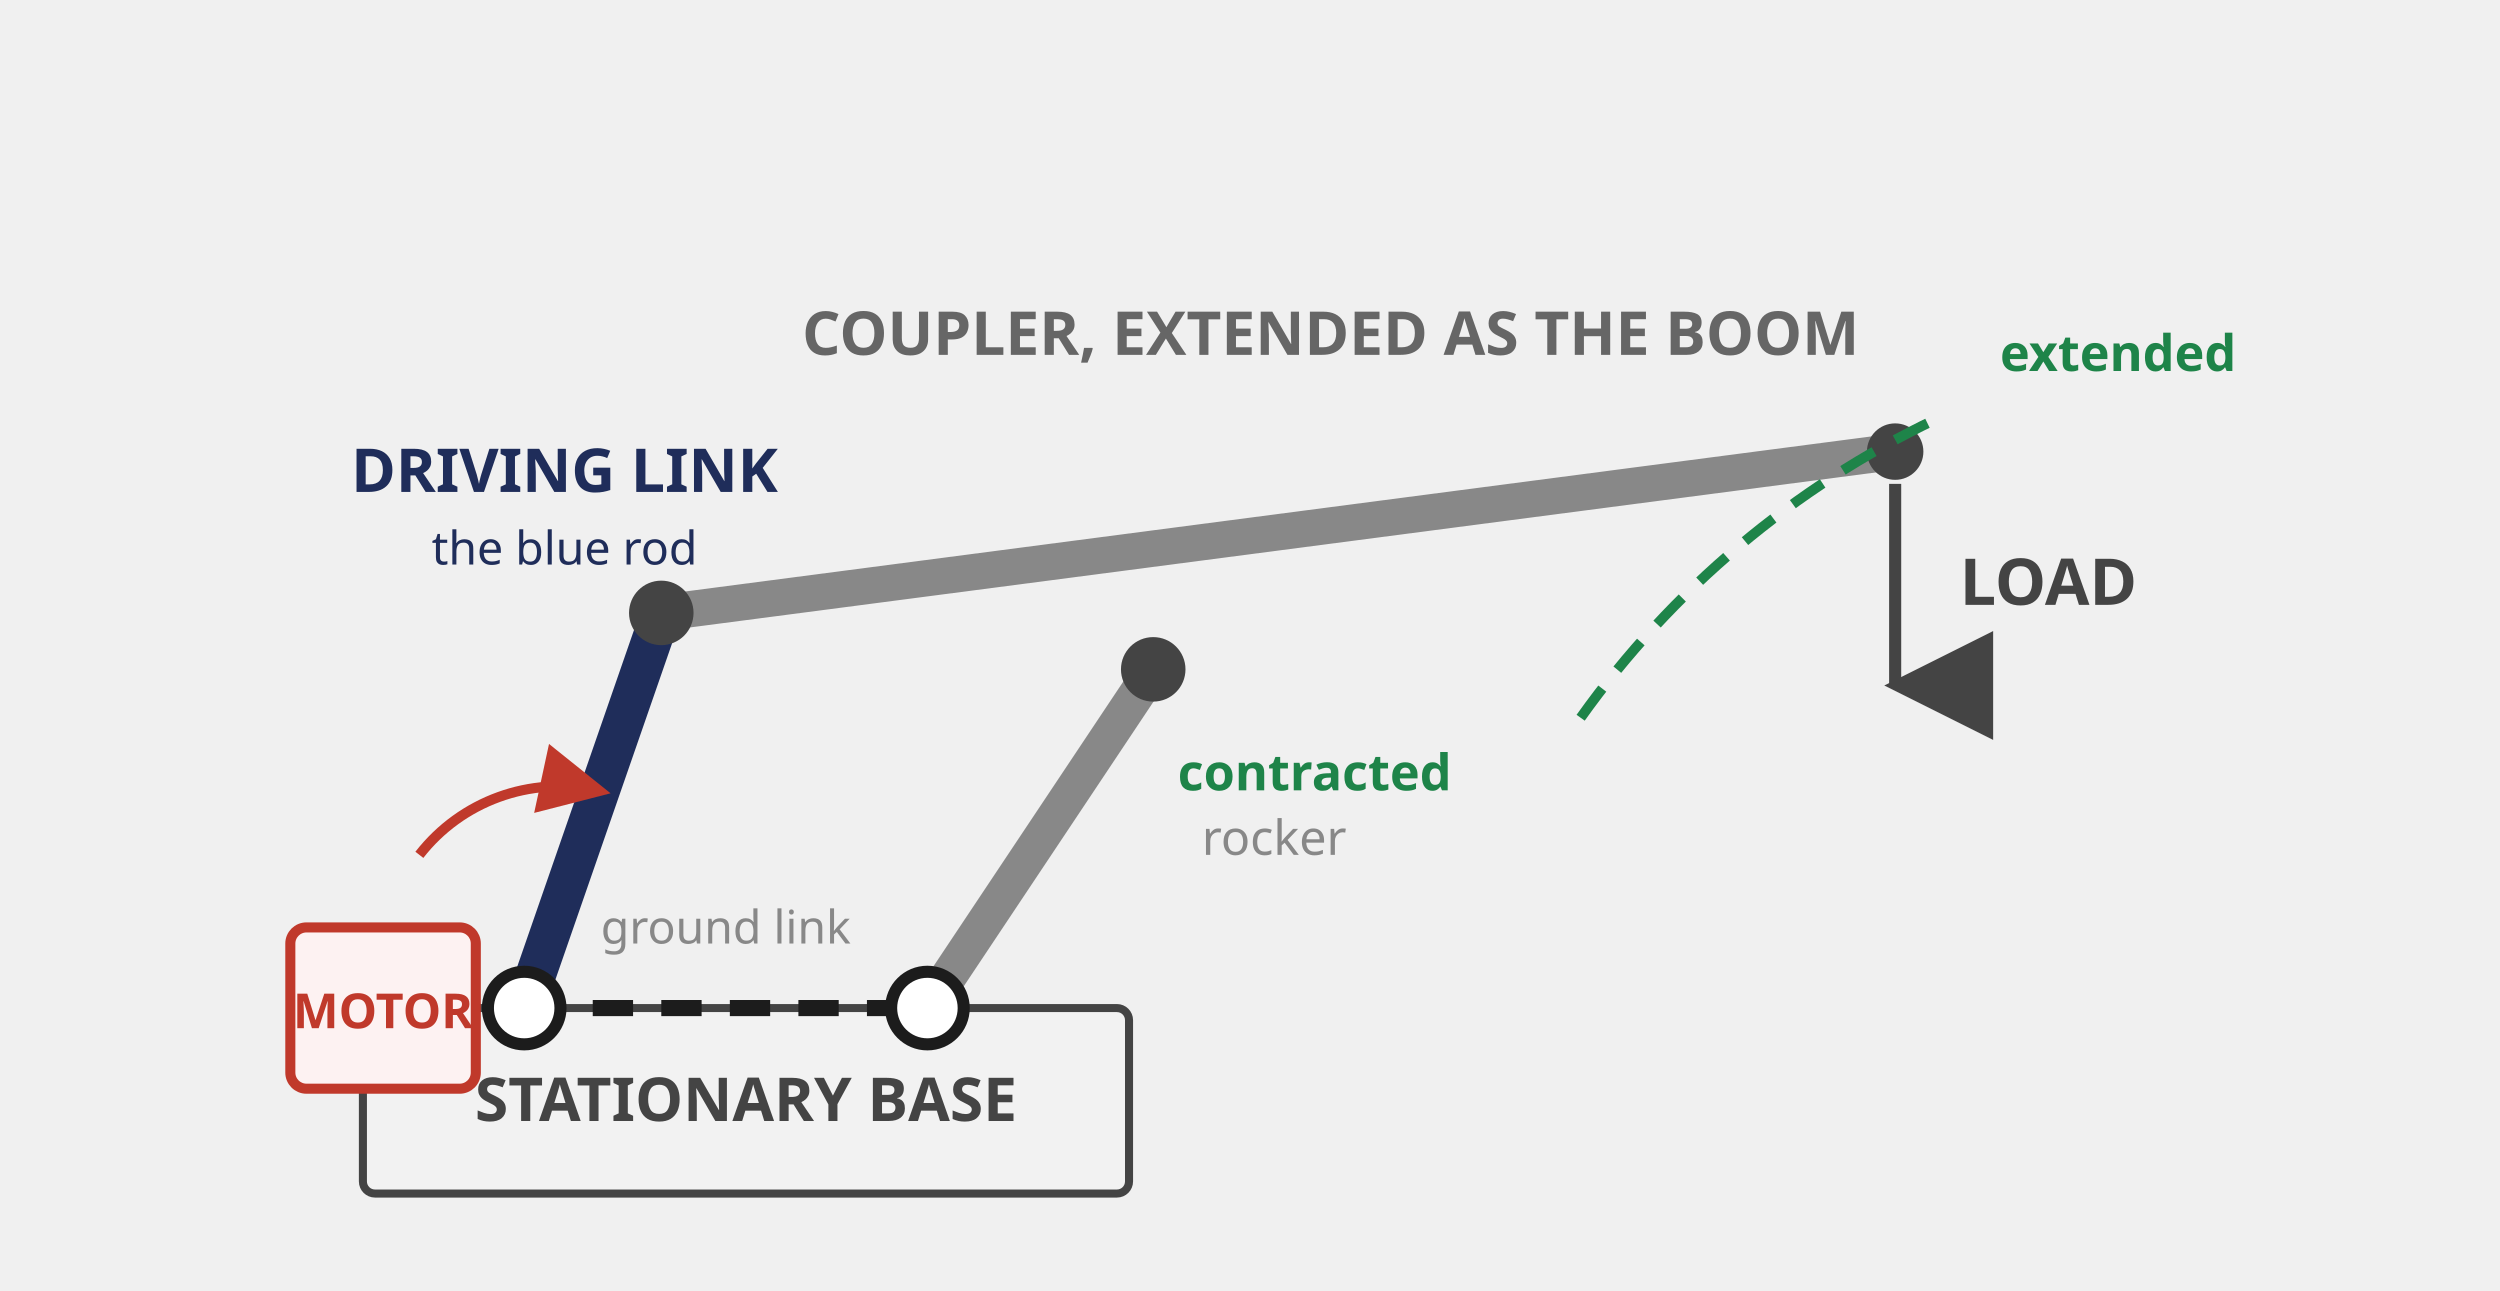
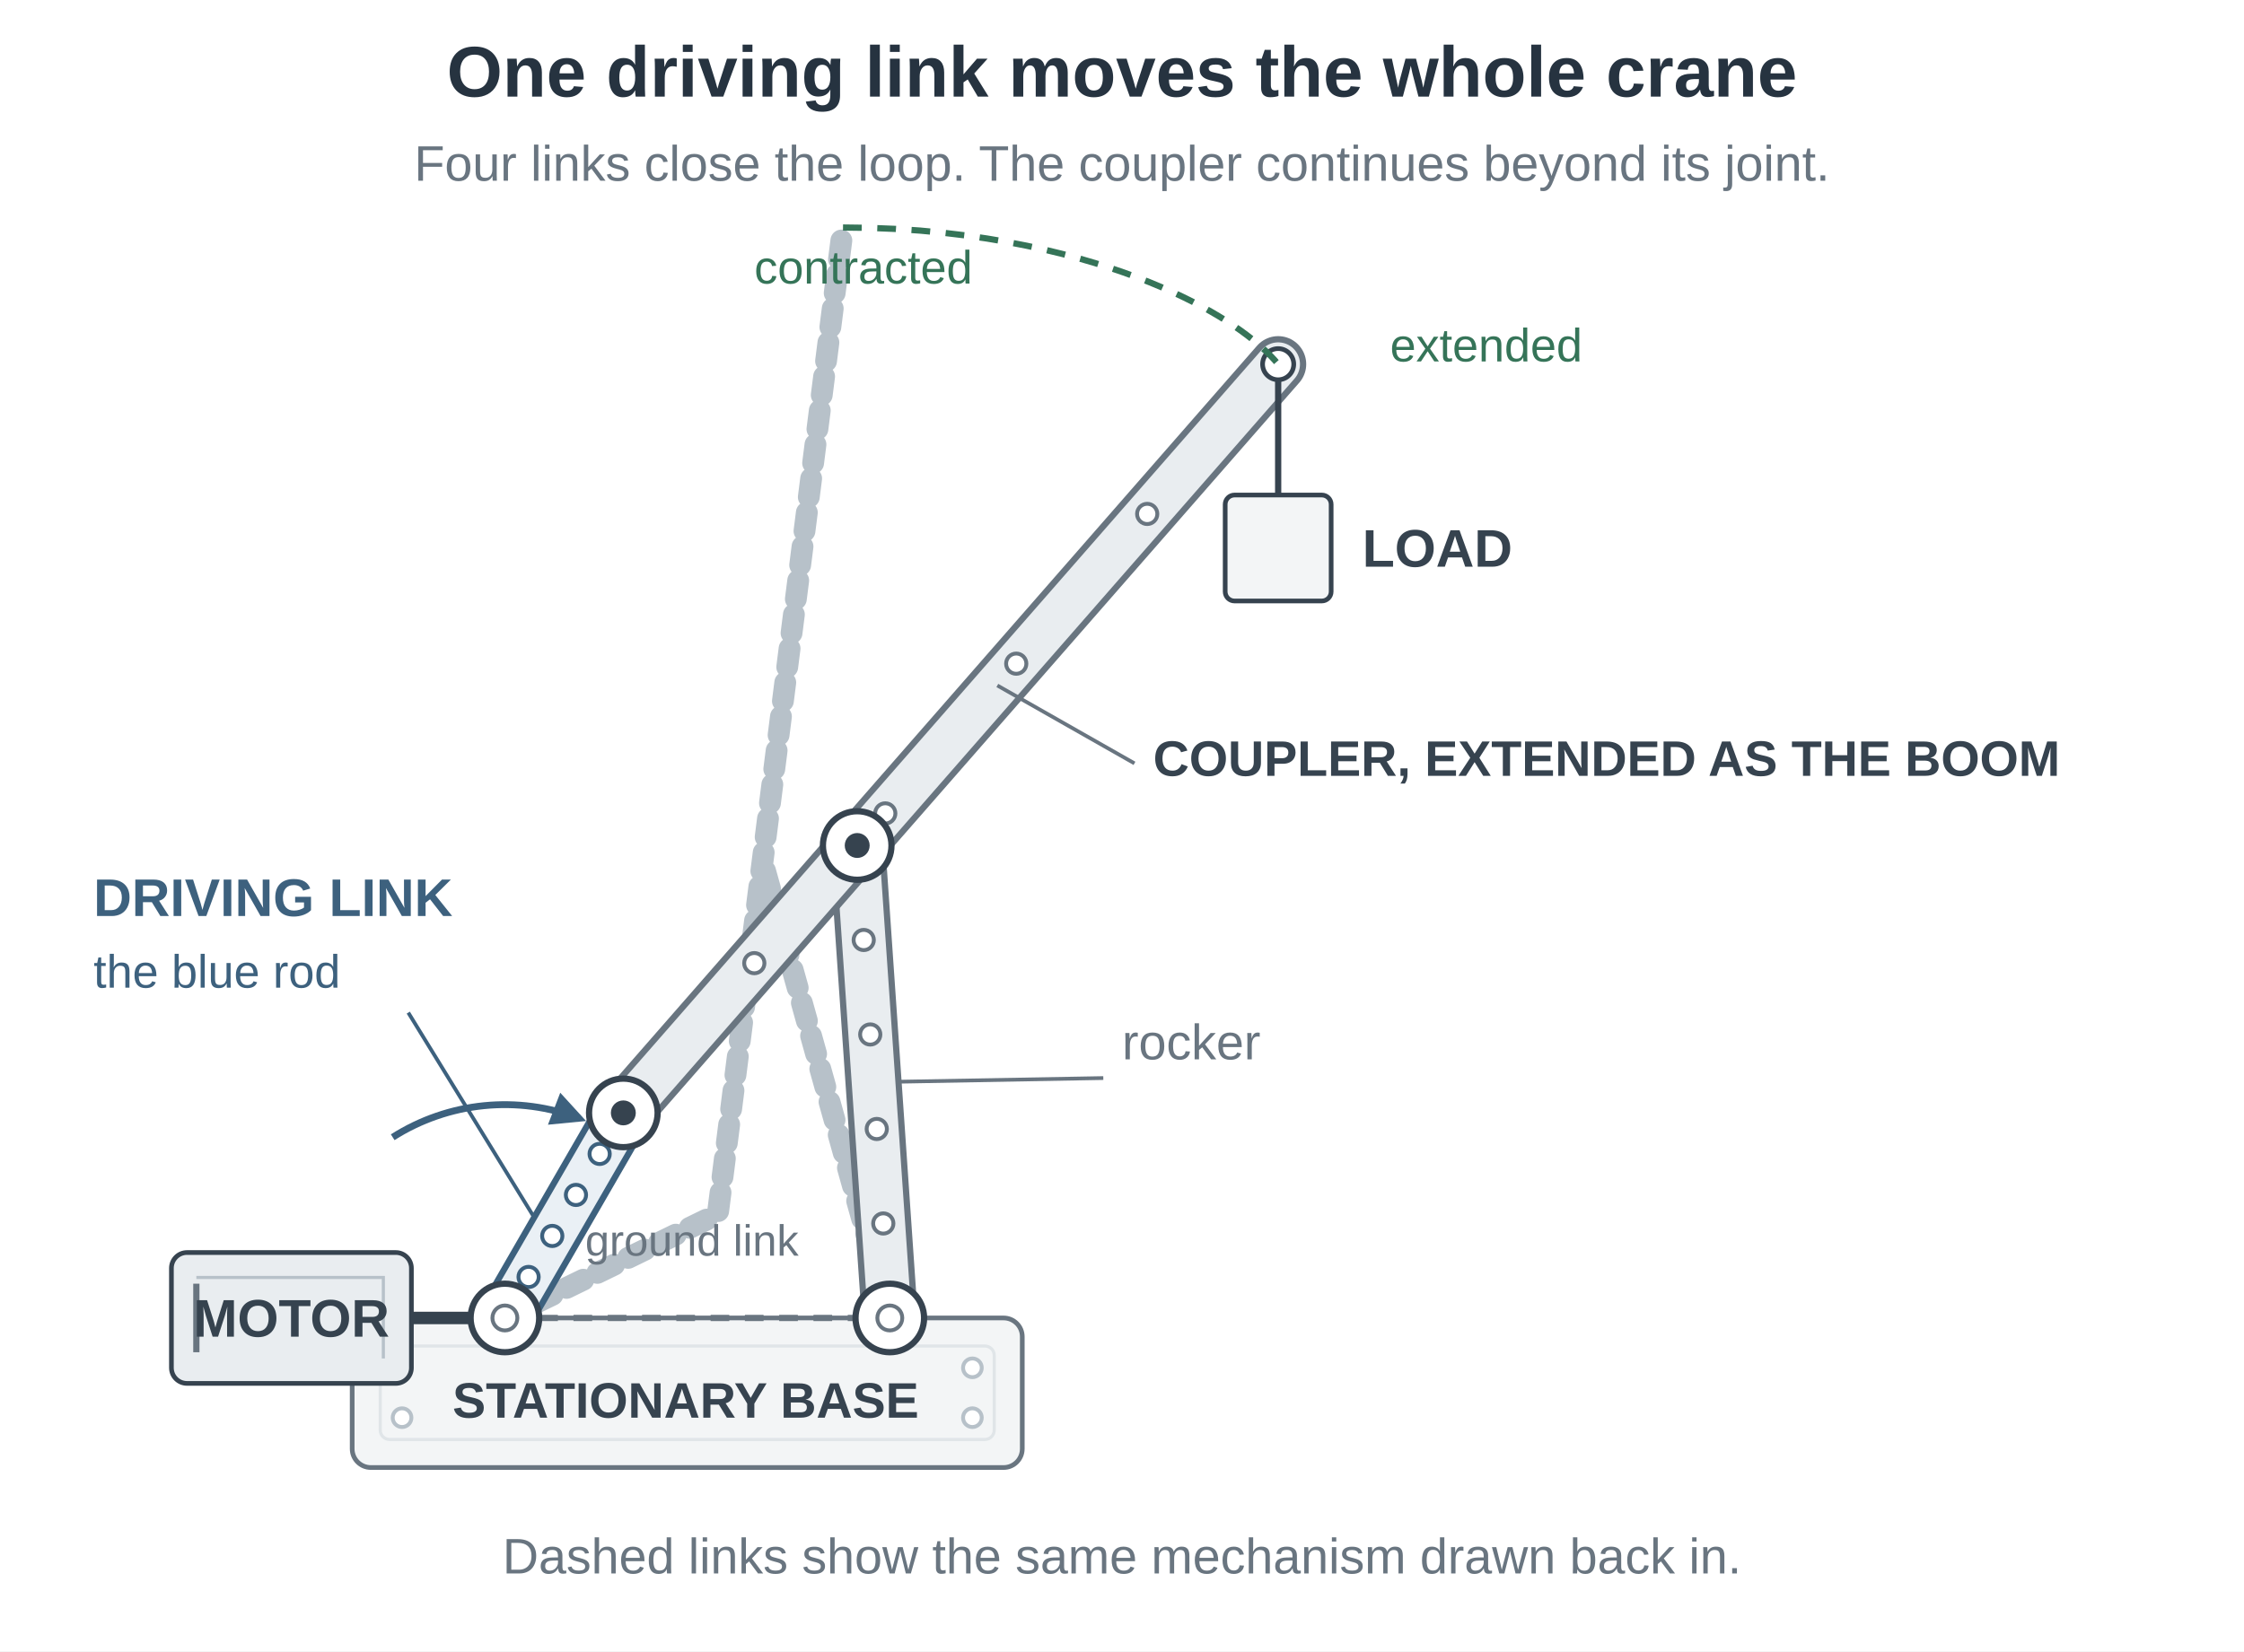
- <svg xmlns="http://www.w3.org/2000/svg" viewBox="0 0 620 320" role="img" aria-label="A crane built from a four-bar linkage. Two pivots are anchored to a stationary base. A short driving link runs up from the left pivot and is turned by a motor. A coupler links across and continues past its joint to form the boom, which carries a load at its tip. A dashed arc shows the range the tip travels between contracted and extended.">
+ <svg xmlns="http://www.w3.org/2000/svg" viewBox="0 0 720 530" role="img" aria-labelledby="crane-linkage-title crane-linkage-description">
  <defs>
-     <marker id="rotJ" viewBox="0 0 10 10" refX="8" refY="5" markerWidth="7" markerHeight="7" orient="auto">
-       <path d="M0,0 L10,5 L0,10 z" fill="#C0392B" />
-     </marker>
-     <marker id="dnA" viewBox="0 0 10 10" refX="5" refY="9" markerWidth="9" markerHeight="9" orient="auto">
-       <path d="M0,0 L5,10 L10,0 z" fill="#444" />
+     <marker id="crane-turn" viewBox="0 0 10 10" refX="8" refY="5" markerWidth="5" markerHeight="5" orient="auto">
+       <path d="M0 0 10 5 0 10Z" fill="#3d617e" />
    </marker>
  </defs>
-   <rect x="90" y="250" width="190" height="46" rx="3" fill="#F2F2F2" stroke="#444" stroke-width="2" />
-   <text x="185" y="278" text-anchor="middle" font-family="'Barlow Condensed',sans-serif" font-size="15" font-weight="700" fill="#444">STATIONARY BASE</text>
-   <line x1="130" y1="250" x2="230" y2="250" stroke="#1C1C1C" stroke-width="4" stroke-dasharray="10 7" />
-   <line x1="130" y1="250" x2="164" y2="152" stroke="#1F2D5A" stroke-width="10" stroke-linecap="round" />
-   <line x1="230" y1="250" x2="286" y2="166" stroke="#888" stroke-width="9" stroke-linecap="round" />
-   <line x1="164" y1="152" x2="470" y2="112" stroke="#888" stroke-width="9" stroke-linecap="round" />
-   <circle cx="130" cy="250" r="9" fill="#fff" stroke="#1C1C1C" stroke-width="3" />
-   <circle cx="230" cy="250" r="9" fill="#fff" stroke="#1C1C1C" stroke-width="3" />
-   <circle cx="164" cy="152" r="8" fill="#444" />
-   <circle cx="286" cy="166" r="8" fill="#444" />
-   <rect x="72" y="230" width="46" height="40" rx="4" fill="#FDF2F2" stroke="#C0392B" stroke-width="2.5" />
-   <text x="95" y="255" text-anchor="middle" font-family="'Barlow Condensed',sans-serif" font-size="12" font-weight="700" fill="#C0392B">MOTOR</text>
-   <path d="M104,212 A44,44 0 0 1 148,196" fill="none" stroke="#C0392B" stroke-width="2.5" marker-end="url(#rotJ)" />
-   <circle cx="470" cy="112" r="7" fill="#444" />
-   <line x1="470" y1="120" x2="470" y2="170" stroke="#444" stroke-width="3" marker-end="url(#dnA)" />
-   <text x="486" y="150" font-family="'Barlow Condensed',sans-serif" font-size="16" font-weight="700" fill="#444">LOAD</text>
-   <path d="M392,178 A230,230 0 0 1 480,104" fill="none" stroke="#1E8449" stroke-width="2.5" stroke-dasharray="9 6" />
-   <text x="360" y="196" text-anchor="end" font-family="'Barlow',sans-serif" font-size="12.5" font-weight="600" fill="#1E8449">contracted</text>
-   <text x="496" y="92" font-family="'Barlow',sans-serif" font-size="12.5" font-weight="600" fill="#1E8449">extended</text>
-   <text x="140" y="122" text-anchor="middle" font-family="'Barlow Condensed',sans-serif" font-size="15" font-weight="700" fill="#1F2D5A">DRIVING LINK</text>
-   <text x="140" y="140" text-anchor="middle" font-family="'Barlow',sans-serif" font-size="11.5" fill="#1F2D5A">the blue rod</text>
-   <text x="330" y="88" text-anchor="middle" font-family="'Barlow Condensed',sans-serif" font-size="15" font-weight="700" fill="#666">COUPLER, EXTENDED AS THE BOOM</text>
-   <text x="316" y="212" text-anchor="middle" font-family="'Barlow',sans-serif" font-size="12" fill="#888">rocker</text>
-   <text x="180" y="234" text-anchor="middle" font-family="'Barlow',sans-serif" font-size="11.5" fill="#888">ground link</text>
+   <rect width="720" height="530" fill="#fff" />
+   <g font-family="Barlow, Arial, sans-serif" fill="#263340" font-size="16">
+     <text x="360" y="31" font-size="23" fill="#263340" text-anchor="middle" font-weight="600">One driving link moves the whole crane</text>
+     <text x="360" y="58" font-size="16" fill="#697580" text-anchor="middle">Four links close the loop. The coupler continues beyond its joint.</text>
+     <rect x="113" y="423" width="215" height="48" rx="6" fill="#f3f5f6" stroke="#697580" stroke-width="1.5" />
+     <rect x="122" y="432" width="197" height="30" rx="3" fill="none" stroke="#e0e5e8" />
+     <circle cx="129" cy="439" r="3" fill="#fff" stroke="#b7c1c9" stroke-width="1.25" />
+     <circle cx="312" cy="439" r="3" fill="#fff" stroke="#b7c1c9" stroke-width="1.25" />
+     <circle cx="129" cy="455" r="3" fill="#fff" stroke="#b7c1c9" stroke-width="1.25" />
+     <circle cx="312" cy="455" r="3" fill="#fff" stroke="#b7c1c9" stroke-width="1.25" />
+     <text x="220" y="455" font-size="16" fill="#36434f" text-anchor="middle" font-weight="600">STATIONARY BASE</text>
+     <path d="M162,423L230.308,389.684L270.483,73.022M285.5,423L244.656,276.59" fill="none" stroke="#b7c1c9" stroke-width="7" stroke-dasharray="6 5" stroke-linecap="round" />
+     <path d="M162,423L285.5,423" fill="none" stroke="#697580" stroke-width="2" stroke-dasharray="6 5" />
+     <path d="M285.5 423 275.038 271.36" fill="none" stroke="#697580" stroke-width="18" stroke-linecap="round" />
+     <path d="M285.5 423 275.038 271.36" fill="none" stroke="#e9edf0" stroke-width="14" stroke-linecap="round" />
+     <circle cx="283.408" cy="392.672" r="3.25" fill="#fff" stroke="#697580" stroke-width="1.25" />
+     <circle cx="281.315" cy="362.344" r="3.25" fill="#fff" stroke="#697580" stroke-width="1.25" />
+     <circle cx="279.223" cy="332.016" r="3.25" fill="#fff" stroke="#697580" stroke-width="1.25" />
+     <circle cx="277.13" cy="301.688" r="3.25" fill="#fff" stroke="#697580" stroke-width="1.25" />
+     <path d="M200 357.182 410.106 116.882" fill="none" stroke="#697580" stroke-width="18" stroke-linecap="round" />
+     <path d="M200 357.182 410.106 116.882" fill="none" stroke="#e9edf0" stroke-width="14" stroke-linecap="round" />
+     <circle cx="242.021" cy="309.122" r="3.25" fill="#fff" stroke="#697580" stroke-width="1.25" />
+     <circle cx="284.042" cy="261.062" r="3.25" fill="#fff" stroke="#697580" stroke-width="1.25" />
+     <circle cx="326.064" cy="213.002" r="3.25" fill="#fff" stroke="#697580" stroke-width="1.25" />
+     <circle cx="368.085" cy="164.942" r="3.25" fill="#fff" stroke="#697580" stroke-width="1.25" />
+     <path d="M162 423 200 357.182" fill="none" stroke="#3d617e" stroke-width="18" stroke-linecap="round" />
+     <path d="M162 423 200 357.182" fill="none" stroke="#eaf0f5" stroke-width="14" stroke-linecap="round" />
+     <circle cx="169.6" cy="409.836" r="3.25" fill="#fff" stroke="#3d617e" stroke-width="1.25" />
+     <circle cx="177.2" cy="396.673" r="3.25" fill="#fff" stroke="#3d617e" stroke-width="1.25" />
+     <circle cx="184.8" cy="383.509" r="3.25" fill="#fff" stroke="#3d617e" stroke-width="1.25" />
+     <circle cx="192.4" cy="370.346" r="3.25" fill="#fff" stroke="#3d617e" stroke-width="1.25" />
+     <circle cx="162" cy="423" r="11" fill="#fff" stroke="#36434f" stroke-width="2" />
+     <circle cx="162" cy="423" r="4" fill="#fff" stroke="#697580" stroke-width="1.25" />
+     <circle cx="285.5" cy="423" r="11" fill="#fff" stroke="#36434f" stroke-width="2" />
+     <circle cx="285.5" cy="423" r="4" fill="#fff" stroke="#697580" stroke-width="1.25" />
+     <circle cx="200" cy="357.182" r="11" fill="#fff" stroke="#36434f" stroke-width="2" />
+     <circle cx="200" cy="357.182" r="3.5" fill="#36434f" stroke="#36434f" stroke-width="1" />
+     <circle cx="275.038" cy="271.36" r="11" fill="#fff" stroke="#36434f" stroke-width="2" />
+     <circle cx="275.038" cy="271.36" r="3.5" fill="#36434f" stroke="#36434f" stroke-width="1" />
+     <circle cx="410.106" cy="116.882" r="5" fill="#fff" stroke="#36434f" stroke-width="1.5" />
+     <path d="M270.483 73.022L279.068 73.135L287.298 73.47L295.175 74.002L302.704 74.709L309.89 75.568L316.74 76.562L323.263 77.67L329.468 78.878L335.363 80.17L340.96 81.531L346.268 82.951L351.297 84.418L356.058 85.923L360.561 87.455L364.816 89.008L368.833 90.575L372.623 92.15L376.193 93.726L379.554 95.301L382.714 96.868L385.682 98.426L388.466 99.971L391.074 101.5L393.514 103.012L395.793 104.503L397.918 105.974L399.895 107.423L401.731 108.848L403.432 110.249L405.004 111.626L406.452 112.977L407.781 114.304L408.998 115.605L410.106 116.882" fill="none" stroke="#357458" stroke-width="2" stroke-dasharray="6 5" />
+     <text x="242" y="91" font-size="15" fill="#357458">contracted</text>
+     <text x="446" y="116" font-size="15" fill="#357458">extended</text>
+     <rect x="55" y="402" width="77" height="42" rx="5" fill="#e9edf0" stroke="#36434f" stroke-width="1.5" />
+     <path d="M63 410H123V436" fill="none" stroke="#b7c1c9" stroke-width="1" />
+     <path d="M63 412V434" fill="none" stroke="#697580" stroke-width="2" />
+     <text x="93.5" y="429" font-size="17" fill="#36434f" text-anchor="middle" font-weight="600">MOTOR</text>
+     <path d="M132 423H151" fill="none" stroke="#36434f" stroke-width="4" />
+     <path d="M126 365A67 67 0 0 1 186 359" fill="none" stroke="#3d617e" stroke-width="2.2" marker-end="url(#crane-turn)" />
+     <text x="30" y="294" font-size="17" fill="#3d617e" font-weight="600">DRIVING LINK</text>
+     <text x="30" y="317" font-size="15" fill="#3d617e">the blue rod</text>
+     <path d="M131 325L171 390.091" fill="none" stroke="#3d617e" stroke-width="1.2" />
+     <text x="370" y="249" font-size="16" fill="#36434f" font-weight="600">COUPLER, EXTENDED AS THE BOOM</text>
+     <path d="M364 245 320 220" fill="none" stroke="#697580" stroke-width="1.2" />
+     <text x="360" y="340" font-size="16" fill="#697580">rocker</text>
+     <path d="M354 346L288.269 347.18" fill="none" stroke="#697580" stroke-width="1.2" />
+     <text x="222" y="403" font-size="14" fill="#697580" text-anchor="middle">ground link</text>
+     <path d="M410.106 121.882v37" fill="none" stroke="#36434f" stroke-width="2" />
+     <rect x="393.106" y="158.882" width="34" height="34" rx="3" fill="#f3f5f6" stroke="#36434f" stroke-width="1.5" />
+     <text x="437.106" y="181.882" font-size="17" fill="#36434f" font-weight="600">LOAD</text>
+     <text x="360" y="505" font-size="16" fill="#697580" text-anchor="middle">Dashed links show the same mechanism drawn back in.</text>
+   </g>
</svg>
